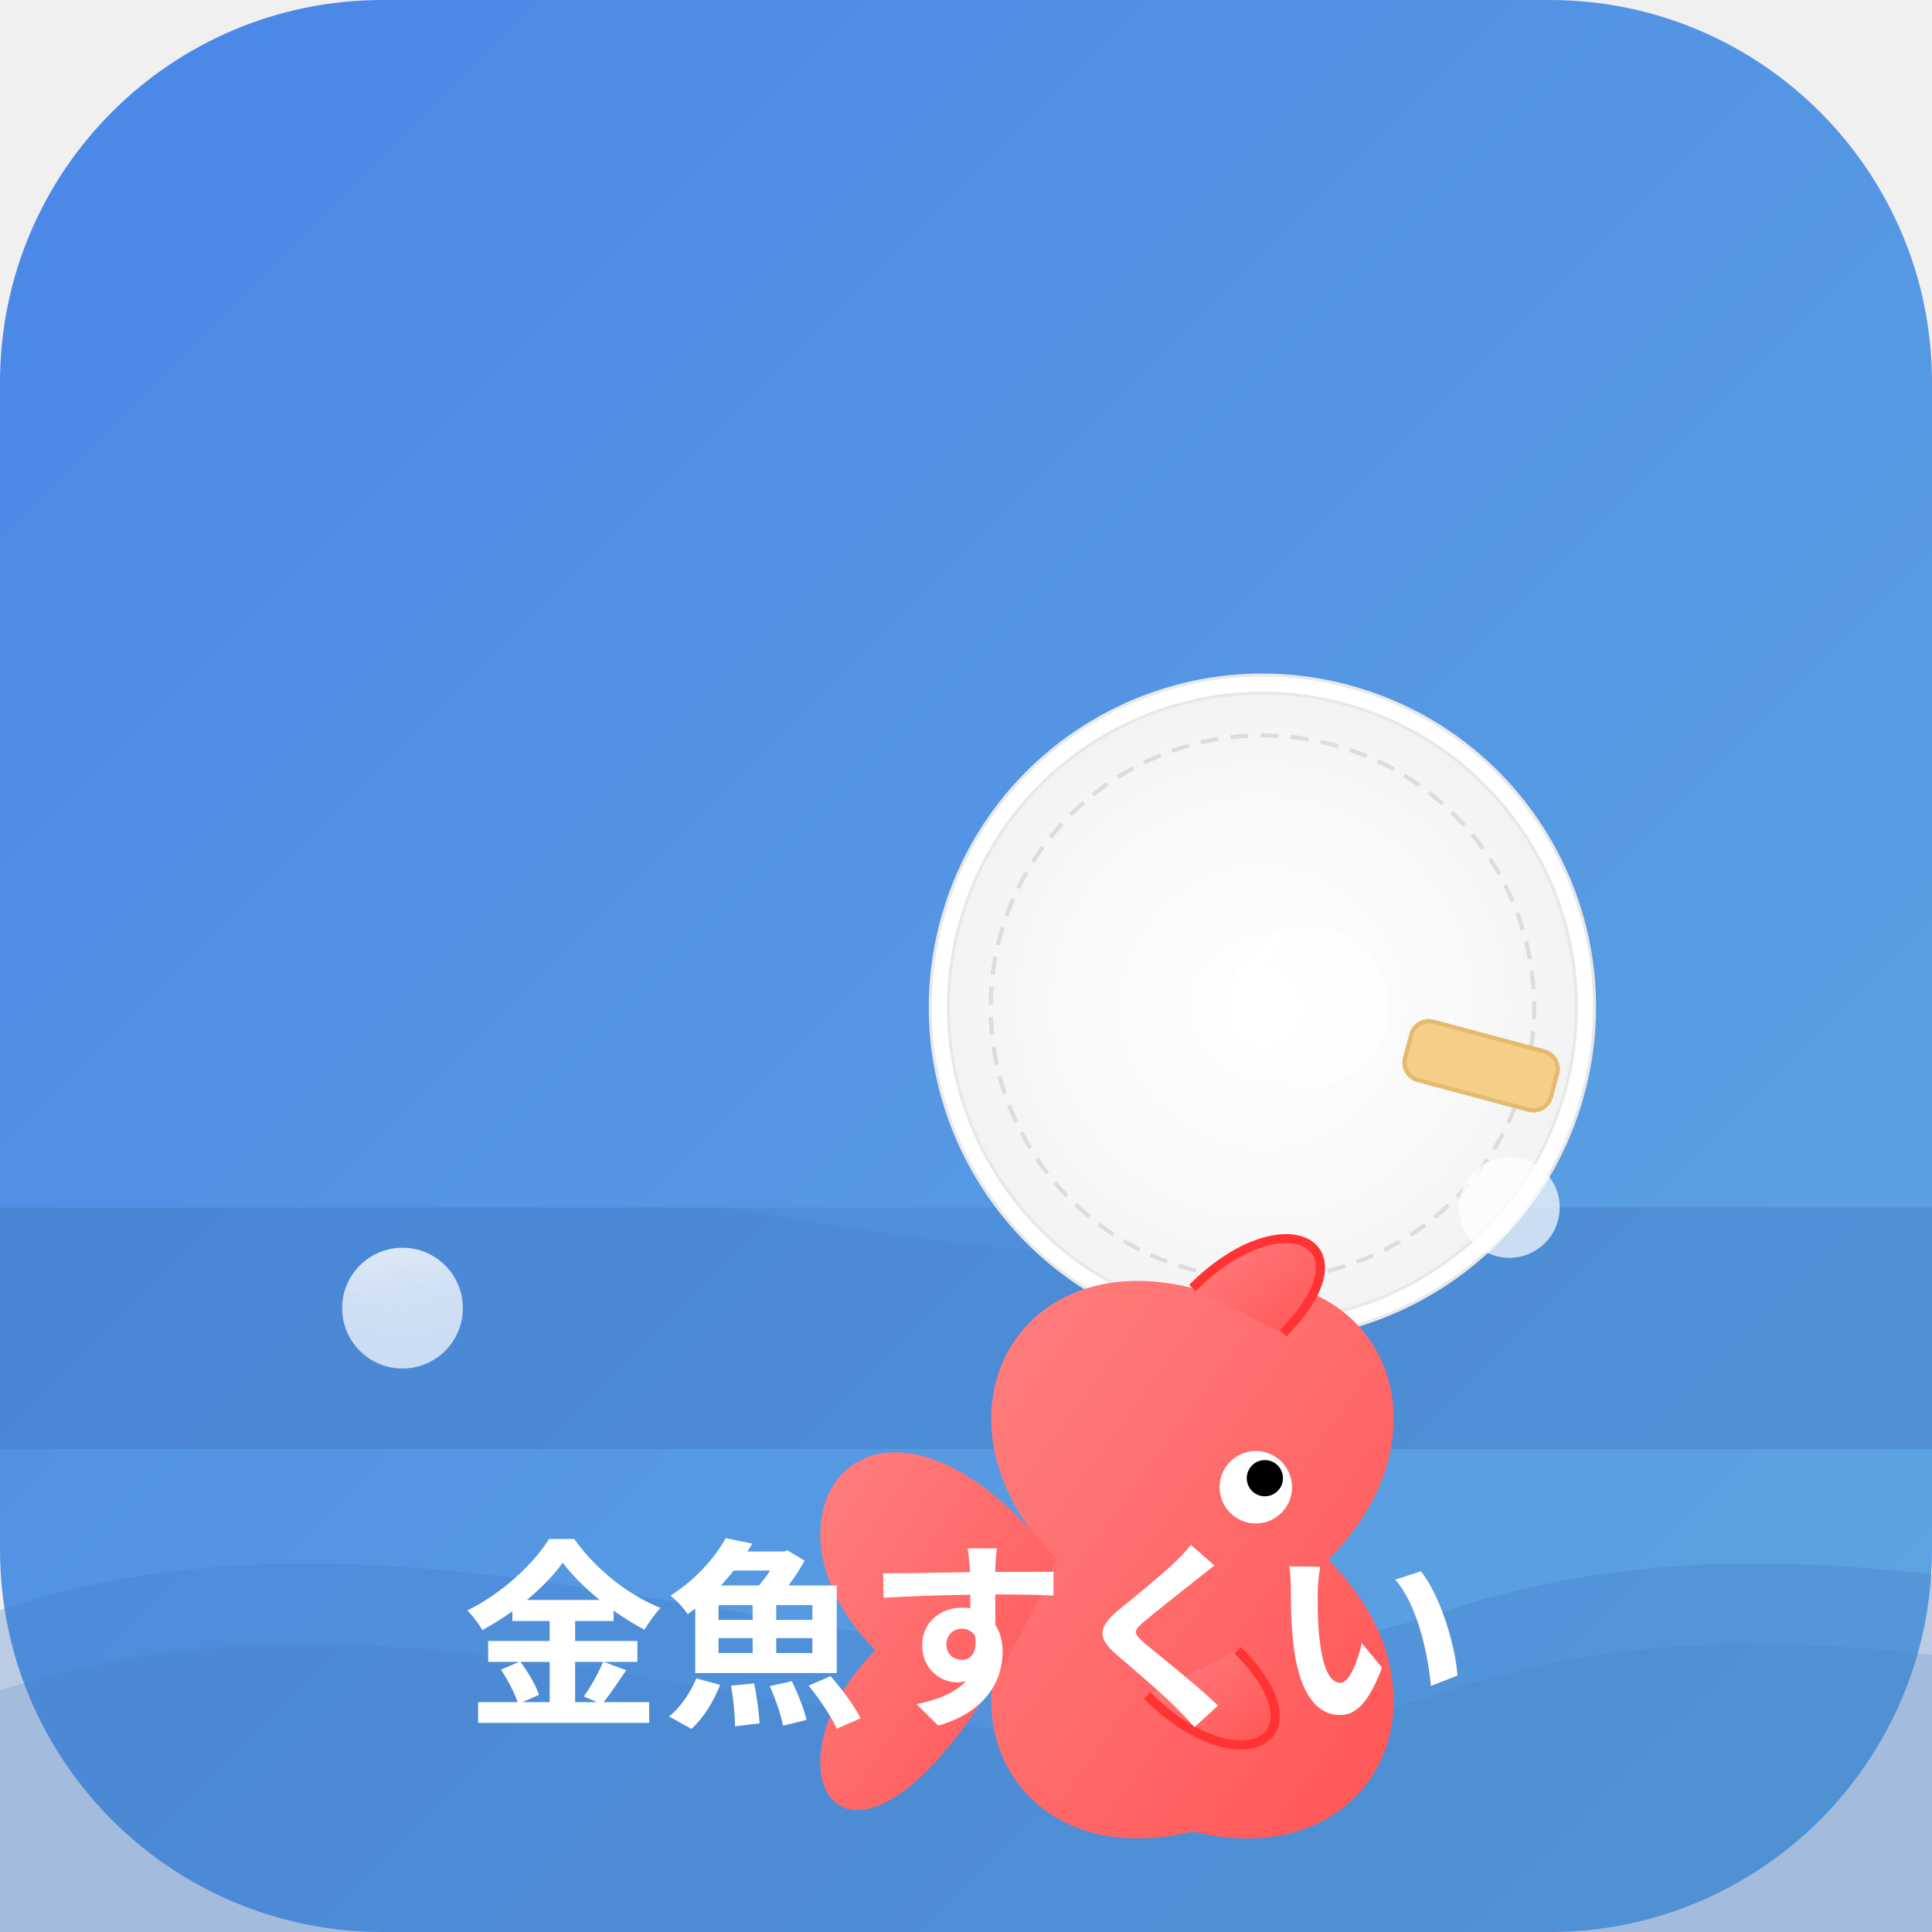
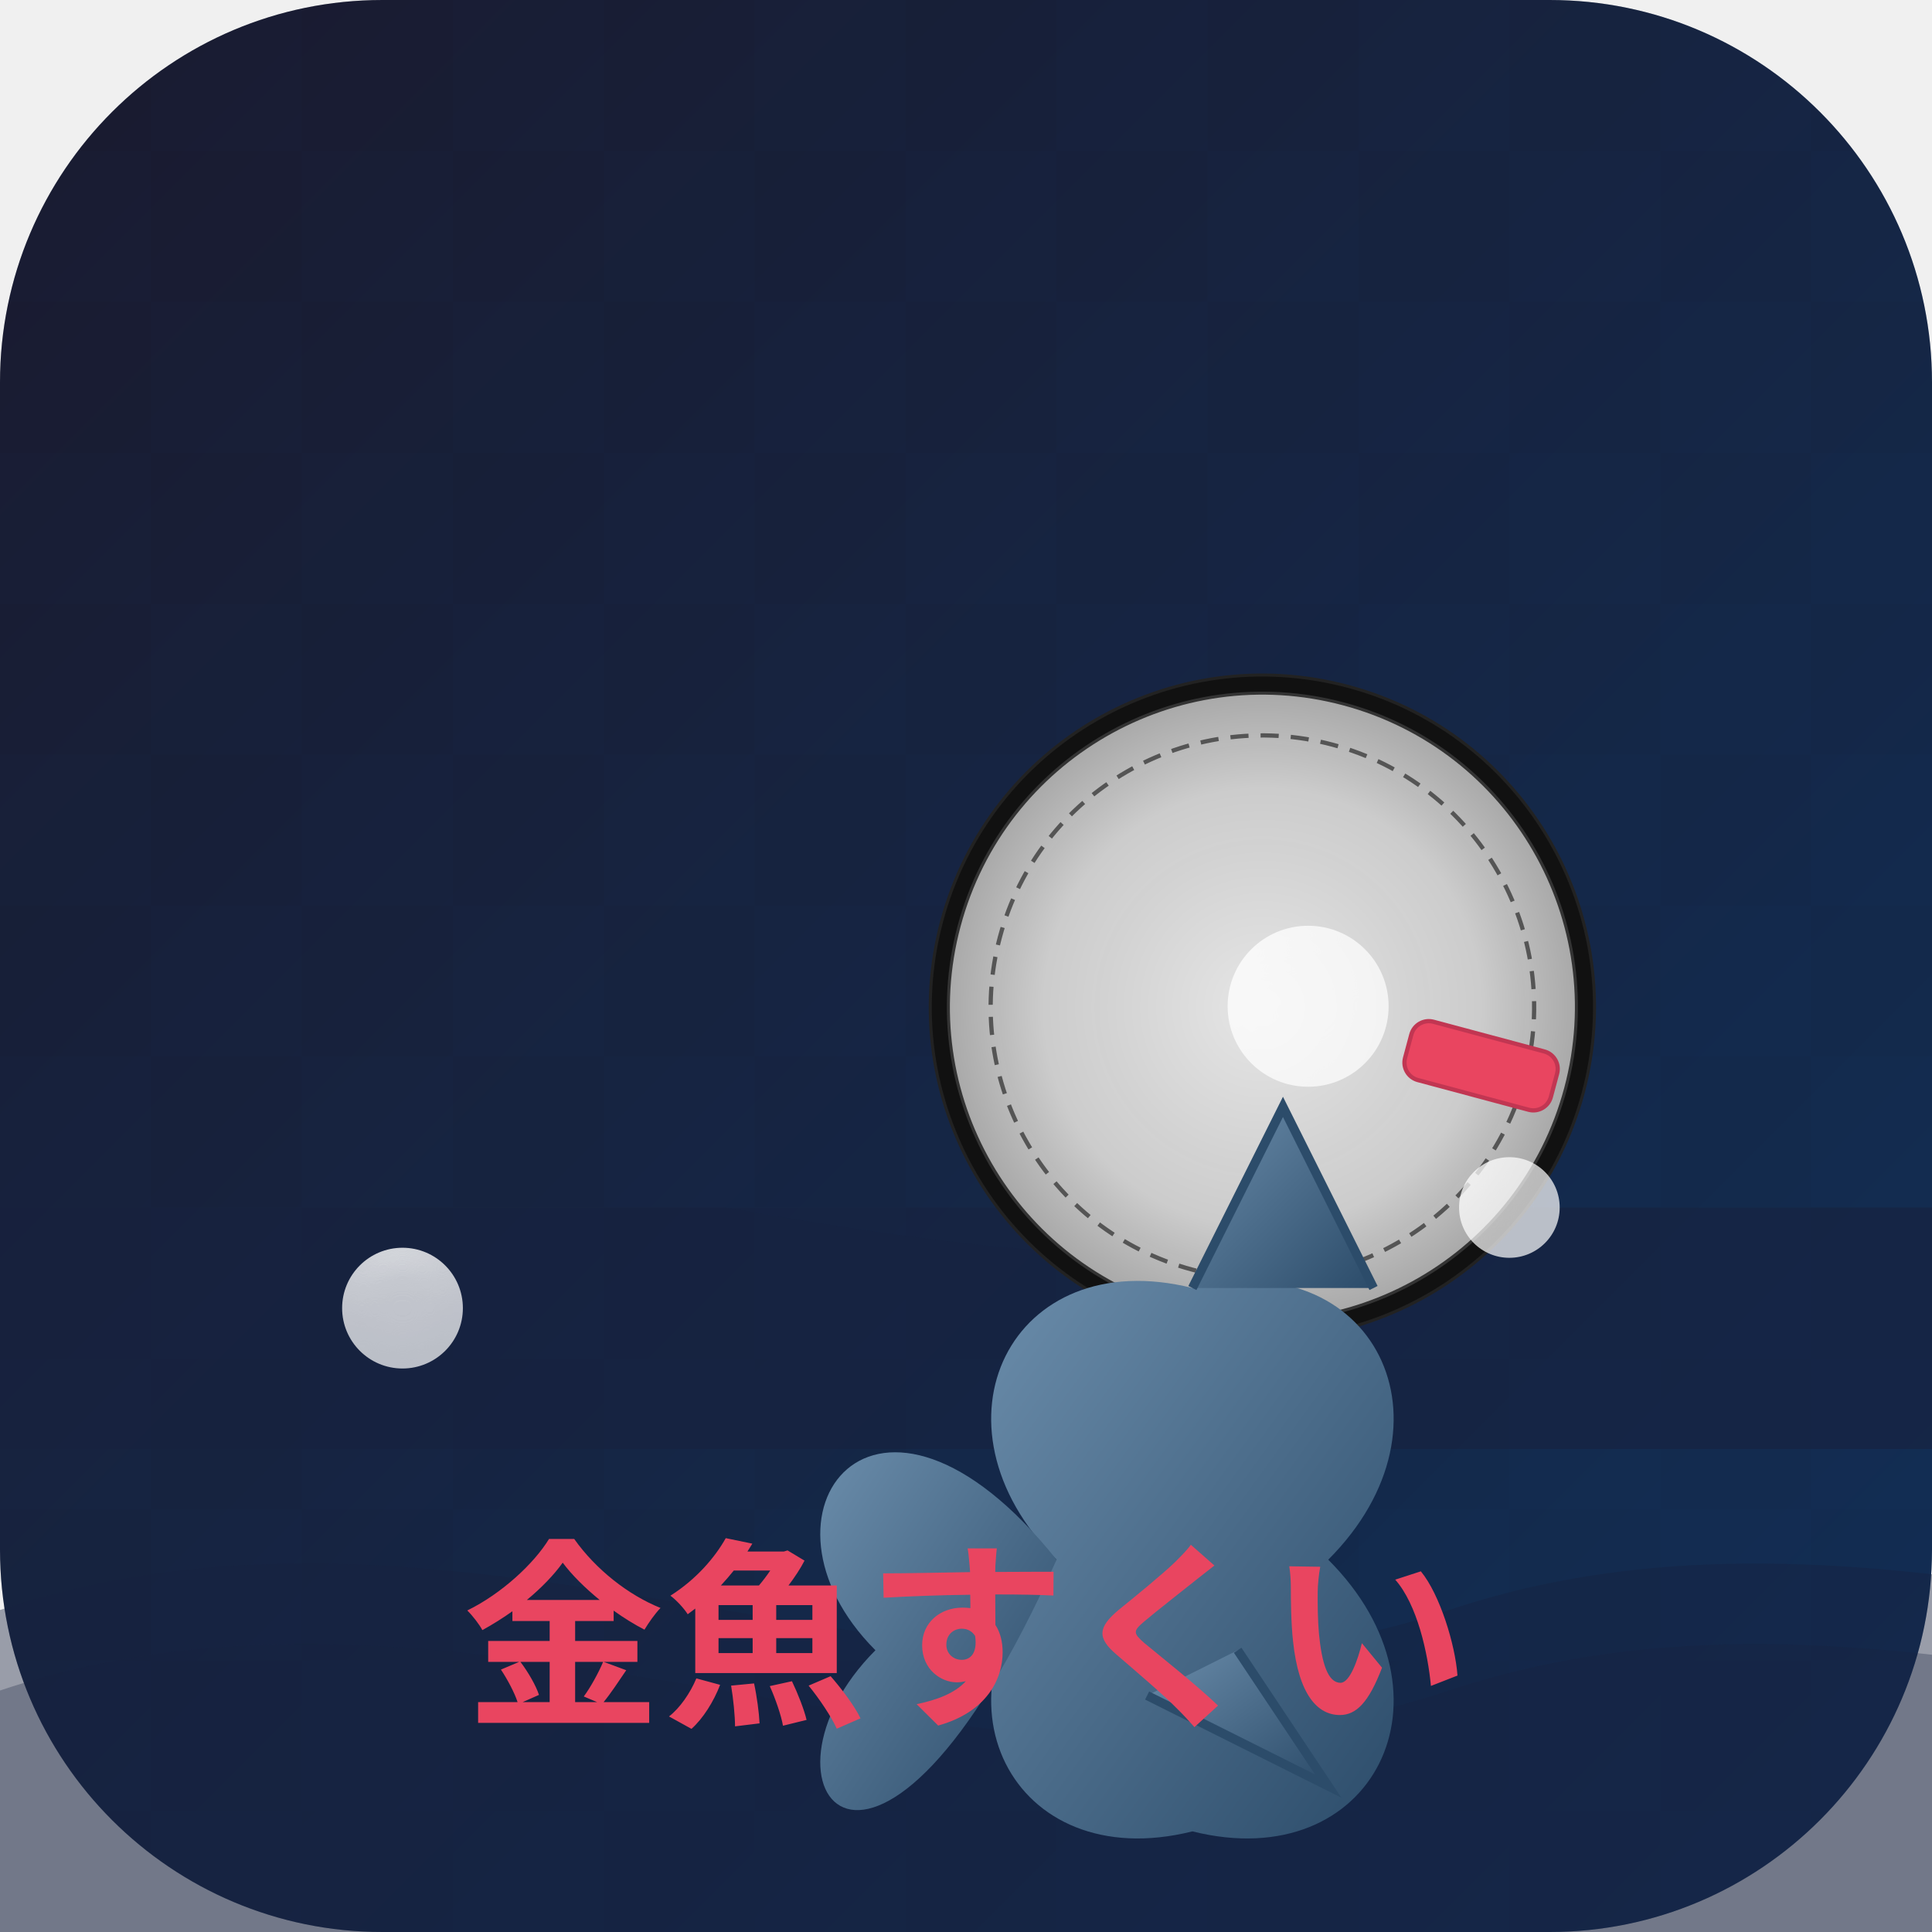
<svg xmlns="http://www.w3.org/2000/svg" width="192" height="192">
  <defs>
    <linearGradient id="bgGradient" x1="0%" y1="0%" x2="100%" y2="100%">
-       <stop offset="0%" style="stop-color:#4a86e8;stop-opacity:1" />
-       <stop offset="100%" style="stop-color:#5ea6df;stop-opacity:1" />
+       <stop offset="0%" style="stop-color:#1a1a2e;stop-opacity:1" />
+       <stop offset="100%" style="stop-color:#0f3460;stop-opacity:1" />
    </linearGradient>
    <pattern id="waterPattern" x="0" y="0" width="192" height="48" patternUnits="userSpaceOnUse">
-       <path d="M0,16 C48,0 96,32 144,16 C192,0 240,32 288,16 L288,48 L0,48 Z" fill="#4078c5" opacity="0.3" />
-       <path d="M0,24 C48,8 96,40 144,24 C192,8 240,40 288,24 L288,48 L0,48 Z" fill="#4078c5" opacity="0.2" />
+       <path d="M0,16 C48,0 96,32 144,16 C192,0 240,32 288,16 L288,48 L0,48 Z" fill="#16213e" opacity="0.4" />
+       <path d="M0,24 C48,8 96,40 144,24 C192,8 240,40 288,24 L288,48 L0,48 Z" fill="#16213e" opacity="0.3" />
    </pattern>
-     <linearGradient id="fishGradient" x1="0%" y1="0%" x2="100%" y2="100%">
-       <stop offset="0%" style="stop-color:#ff7f7f;stop-opacity:1" />
-       <stop offset="100%" style="stop-color:#ff5555;stop-opacity:1" />
+     <linearGradient id="sharkGradient" x1="0%" y1="0%" x2="100%" y2="100%">
+       <stop offset="0%" style="stop-color:#6a8caa;stop-opacity:1" />
+       <stop offset="100%" style="stop-color:#2c4c6a;stop-opacity:1" />
    </linearGradient>
    <radialGradient id="poiGradient" cx="50%" cy="50%" r="50%" fx="50%" fy="50%">
-       <stop offset="0%" style="stop-color:#ffffff;stop-opacity:0.95" />
-       <stop offset="70%" style="stop-color:#f8f8f8;stop-opacity:0.9" />
-       <stop offset="100%" style="stop-color:#f0f0f0;stop-opacity:0.8" />
+       <stop offset="0%" style="stop-color:#f1f1f1;stop-opacity:0.95" />
+       <stop offset="70%" style="stop-color:#e0e0e0;stop-opacity:0.9" />
+       <stop offset="100%" style="stop-color:#d0d0d0;stop-opacity:0.8" />
    </radialGradient>
    <filter id="dropletFilter" x="-50%" y="-50%" width="200%" height="200%">
      <feGaussianBlur in="SourceAlpha" stdDeviation="2" result="blur" />
      <feOffset in="blur" dx="1" dy="1" result="offsetBlur" />
      <feSpecularLighting in="blur" surfaceScale="5" specularConstant="0.75" specularExponent="20" lighting-color="#white" result="specOut">
        <fePointLight x="30" y="30" z="60" />
      </feSpecularLighting>
      <feComposite in="specOut" in2="SourceAlpha" operator="in" result="specOut" />
      <feComposite in="SourceGraphic" in2="specOut" operator="arithmetic" k1="0" k2="1" k3="1" k4="0" />
    </filter>
+     <pattern id="bgPattern" x="0" y="0" width="30" height="30" patternUnits="userSpaceOnUse">
+       <rect x="0" y="0" width="30" height="30" fill="#1a1a2e" />
+       <rect x="15" y="0" width="15" height="15" fill="#16213e" opacity="0.5" />
+       <rect x="0" y="15" width="15" height="15" fill="#16213e" opacity="0.5" />
+     </pattern>
  </defs>
  <rect x="0" y="0" width="192" height="192" rx="38" ry="38" fill="url(#bgGradient)" />
+   <rect x="0" y="0" width="192" height="192" rx="38" ry="38" fill="url(#bgPattern)" opacity="0.2" />
  <rect x="0" y="120" width="192" height="72" fill="url(#waterPattern)" />
  <g transform="translate(100, 56) scale(0.6) rotate(15)">
-     <circle cx="60" cy="60" r="55" fill="#ffffff" stroke="#e8e8e8" stroke-width="0.5" />
-     <circle cx="60" cy="60" r="52" fill="url(#poiGradient)" stroke="#e8e8e8" stroke-width="0.5" />
-     <circle cx="60" cy="60" r="45" fill="none" stroke="#ddd" stroke-width="0.7" stroke-dasharray="3,2" />
-     <rect x="85" y="55" width="25" height="10" rx="3" ry="3" fill="#f5cf87" stroke="#e3bb6d" stroke-width="0.7" />
+     <circle cx="60" cy="60" r="55" fill="#111111" stroke="#222222" stroke-width="0.5" />
+     <circle cx="60" cy="60" r="52" fill="url(#poiGradient)" stroke="#333333" stroke-width="0.5" />
+     <circle cx="60" cy="60" r="45" fill="none" stroke="#555555" stroke-width="0.7" stroke-dasharray="3,2" />
+     <rect x="85" y="55" width="25" height="10" rx="3" ry="3" fill="#e94560" stroke="#c13652" stroke-width="0.7" />
  </g>
  <g transform="translate(60, 110) scale(0.9)">
-     <path d="M65,20 C85,15 95,35 80,50 C95,65 85,85 65,80 C45,85 35,65 50,50 C35,35 45,15 65,20" fill="url(#fishGradient)" />
-     <path d="M50,50 C30,25 15,45 30,60 C15,75 30,95 50,50" fill="url(#fishGradient)" />
-     <circle cx="72" cy="42" r="4" fill="white" />
-     <circle cx="73" cy="41" r="2" fill="black" />
-     <path d="M65,20 C75,10 85,15 75,25" fill="url(#fishGradient)" stroke="#ff3333" stroke-width="1" />
-     <path d="M60,65 C70,75 80,70 70,60" fill="url(#fishGradient)" stroke="#ff3333" stroke-width="1" />
+     <path d="M65,20 C85,15 95,35 80,50 C95,65 85,85 65,80 C45,85 35,65 50,50 C35,35 45,15 65,20" fill="url(#sharkGradient)" />
+     <path d="M50,50 C30,25 15,45 30,60 C15,75 30,95 50,50" fill="url(#sharkGradient)" />
+     <path d="M65,20 L75,0 L85,20" fill="url(#sharkGradient)" stroke="#2c4c6a" stroke-width="1" />
+     <path d="M60,65 L80,75 L70,60" fill="url(#sharkGradient)" stroke="#2c4c6a" stroke-width="1" />
  </g>
  <g filter="url(#dropletFilter)">
    <circle cx="130" cy="100" r="8" fill="white" opacity="0.7" />
    <circle cx="150" cy="120" r="5" fill="white" opacity="0.7" />
    <circle cx="40" cy="130" r="6" fill="white" opacity="0.7" />
  </g>
-   <text x="96" y="170" font-family="Arial, sans-serif" font-size="20" font-weight="bold" text-anchor="middle" fill="white">金魚すくい</text>
+   <text x="96" y="170" font-family="'Poppins', Arial, sans-serif" font-size="20" font-weight="bold" text-anchor="middle" fill="#e94560">金魚すくい</text>
</svg>
